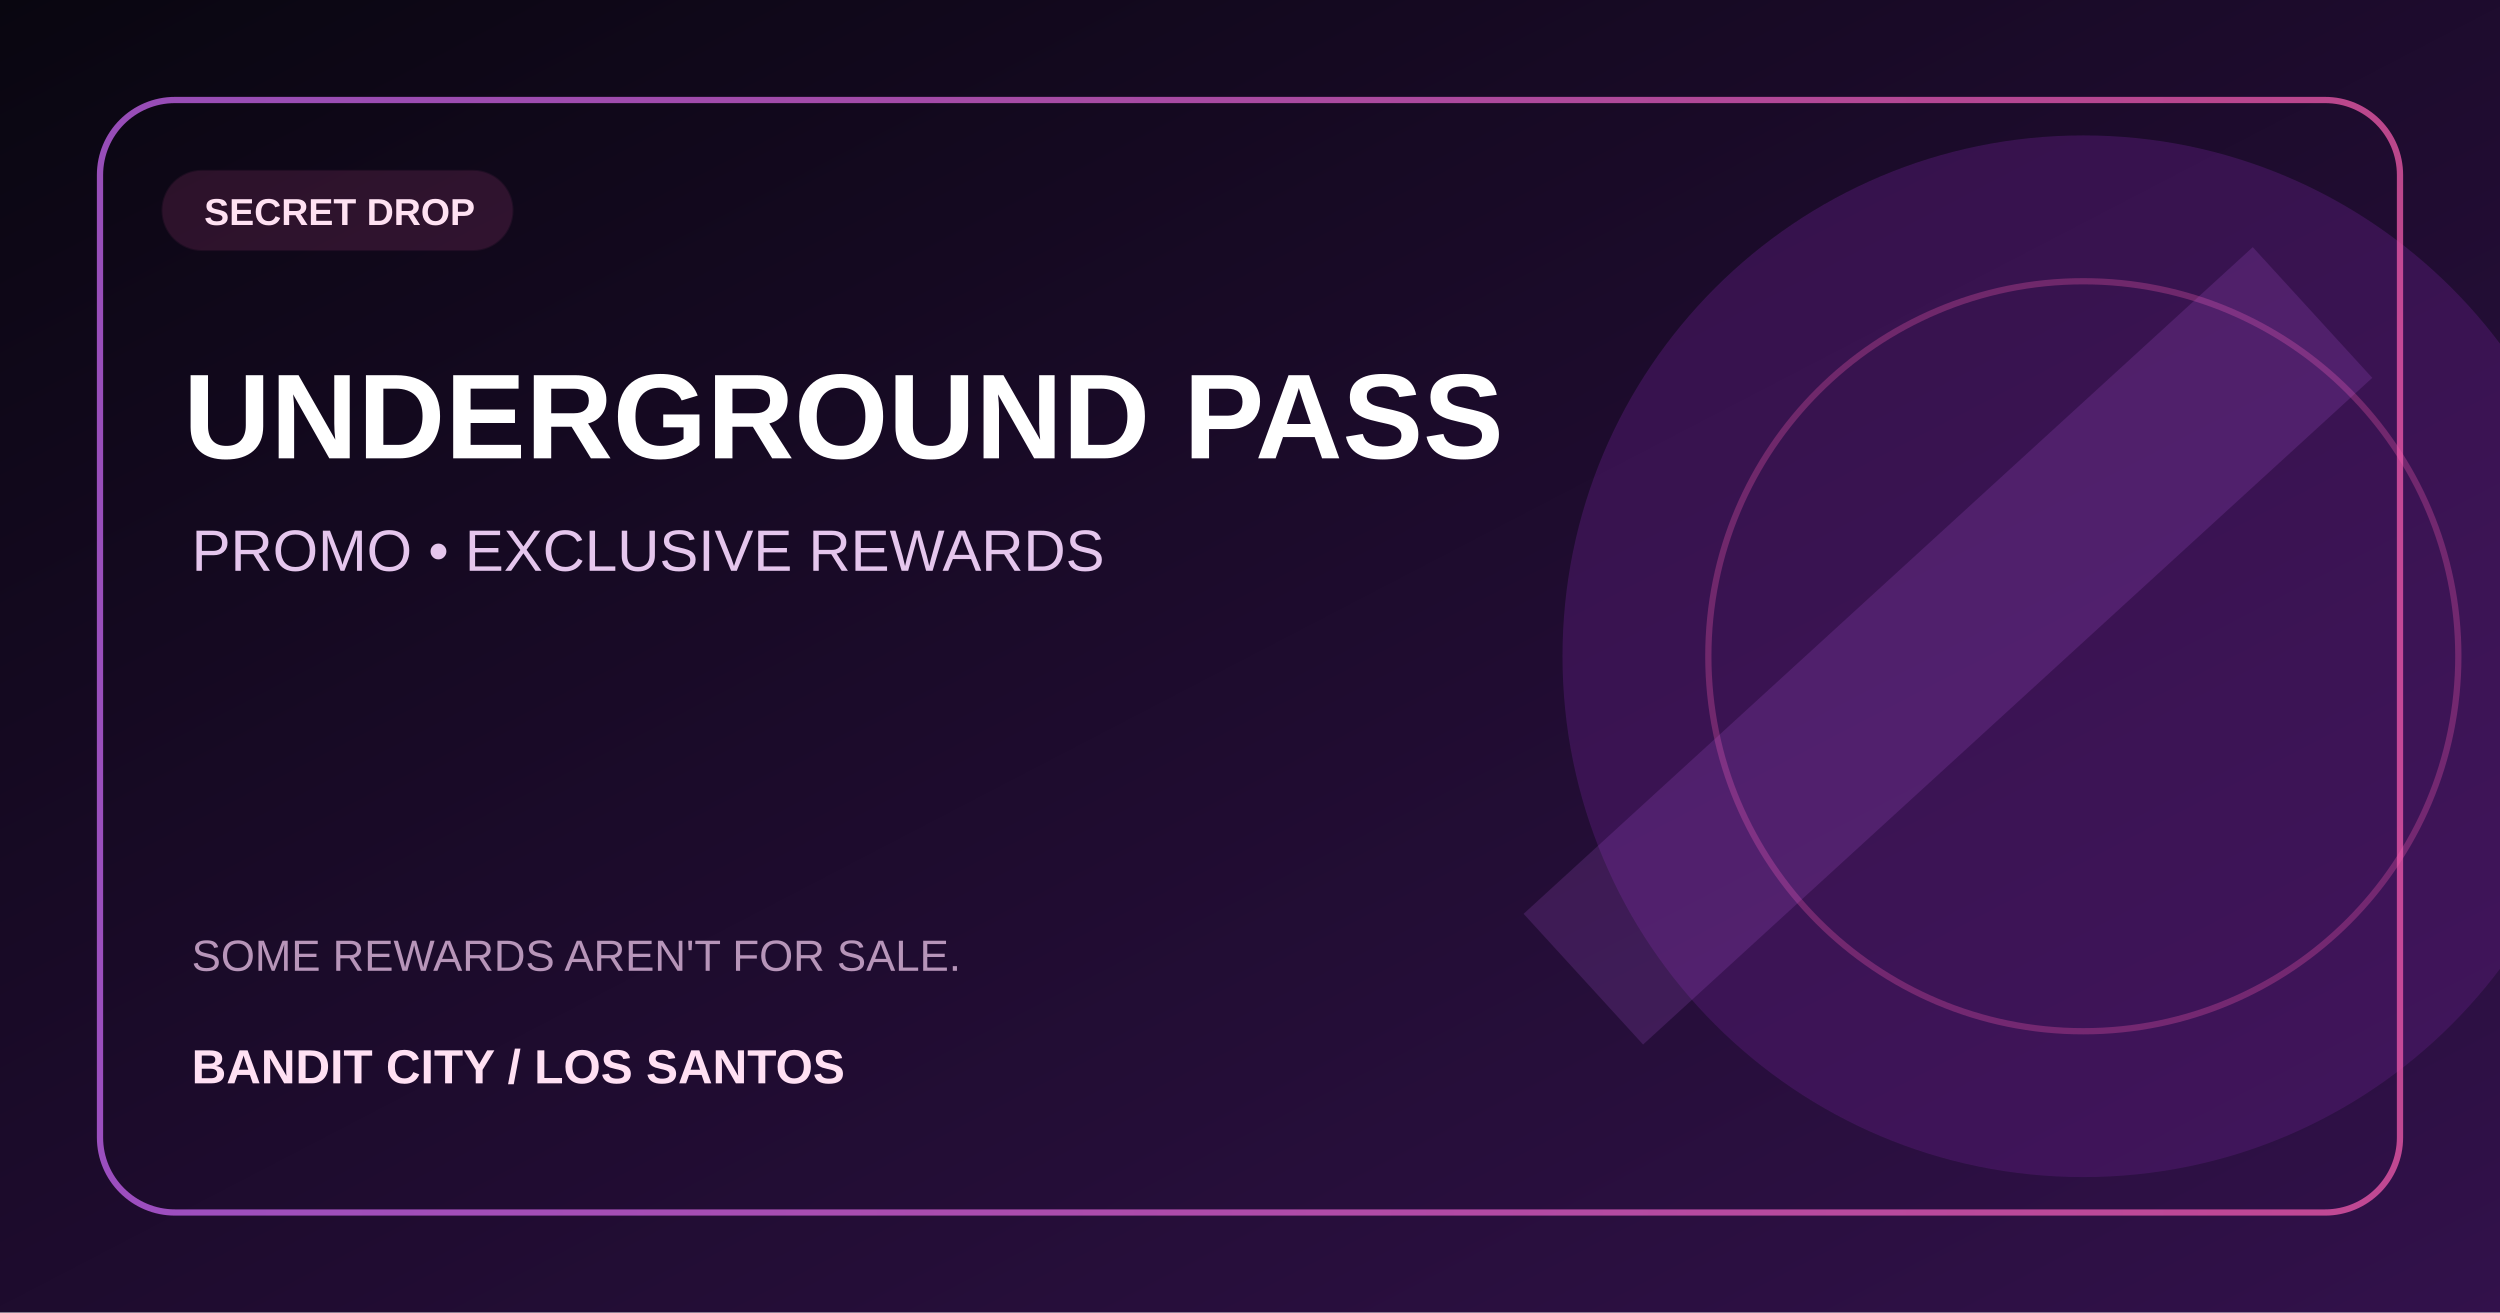
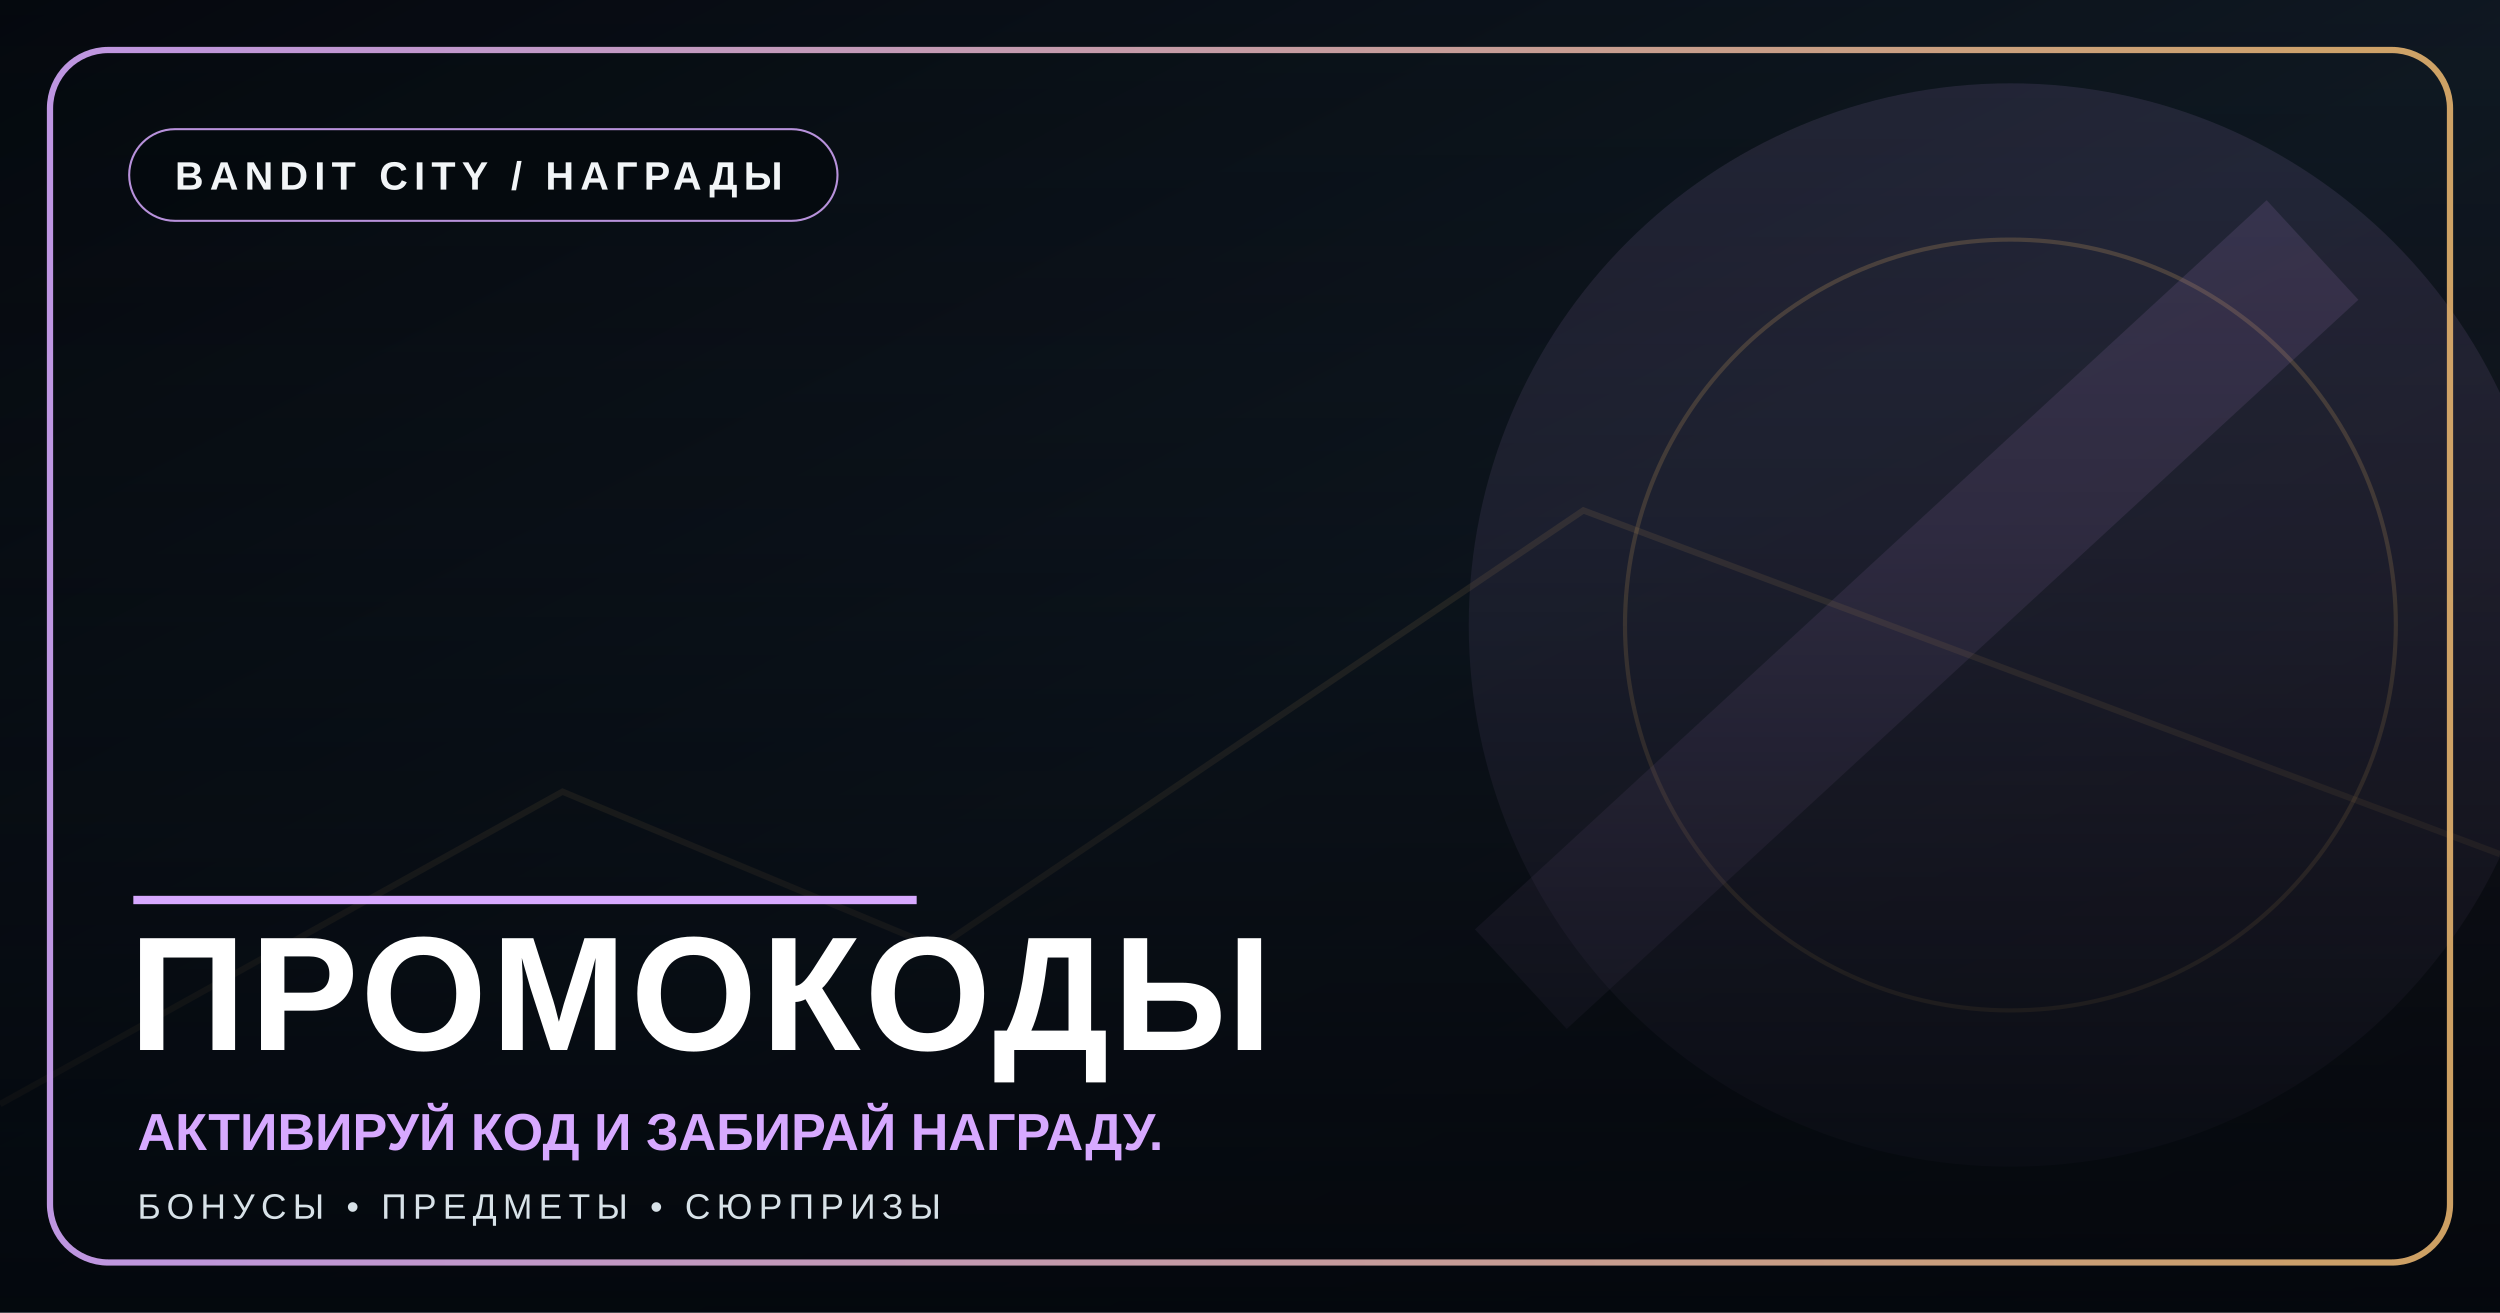
- <svg xmlns="http://www.w3.org/2000/svg" width="1200" height="630">
+ <svg xmlns="http://www.w3.org/2000/svg" width="1200" height="630" viewBox="0 0 1200 630">
  <defs>
    <linearGradient id="bg" x1="0" y1="0" x2="1" y2="1">
-       <stop stop-color="#090610" />
-       <stop offset="1" stop-color="#32114b" />
+       <stop stop-color="#05090e" />
+       <stop offset=".52" stop-color="#101923" />
+       <stop offset="1" stop-color="#17131a" />
    </linearGradient>
-     <linearGradient id="pink" x1="0" y1="0" x2="1" y2="0">
-       <stop stop-color="#d26cff" />
-       <stop offset="1" stop-color="#ff5fb2" />
+     <linearGradient id="edge" x1="0" y1="0" x2="1" y2="0">
+       <stop stop-color="#d7a9ff" />
+       <stop offset="1" stop-color="#e8b56d" />
+     </linearGradient>
+     <linearGradient id="shade" x1="0" y1="0" x2="0" y2="1">
+       <stop stop-color="#03070c" stop-opacity=".05" />
+       <stop offset=".4" stop-color="#03070c" stop-opacity=".3" />
+       <stop offset="1" stop-color="#03070c" stop-opacity=".94" />
    </linearGradient>
  </defs>
  <rect width="1200" height="630" fill="url(#bg)" />
-   <circle cx="1000" cy="315" r="250" fill="#521a70" opacity=".5" />
-   <circle cx="1000" cy="315" r="180" fill="none" stroke="#ff5fb2" stroke-opacity=".28" stroke-width="3" />
-   <path d="M760 470 L1110 150" stroke="#d26cff" stroke-opacity=".15" stroke-width="85" />
-   <rect x="48" y="48" width="1104" height="534" rx="36" fill="none" stroke="url(#pink)" stroke-opacity=".7" stroke-width="3" />
-   <rect x="78" y="82" width="168" height="38" rx="19" fill="#ff5fb2" opacity=".13" stroke="#ff5fb2" stroke-opacity=".5" />
-   <text x="98" y="108" fill="#ffe1f2" font-family="Arial" font-size="18" font-weight="700">SECRET DROP</text>
-   <text x="88" y="220" fill="#ffffff" font-family="Arial" font-size="58" font-weight="700">UNDERGROUND PASS</text>
-   <text x="92" y="274" fill="#e5c6ed" font-family="Arial" font-size="28">PROMO • EXCLUSIVE REWARDS</text>
-   <text x="92" y="466" fill="#b795b9" font-family="Arial" font-size="21">SOME REWARDS AREN'T FOR SALE.</text>
-   <text x="92" y="520" fill="#ffe0f3" font-family="Arial" font-size="23" font-weight="700">BANDIT CITY / LOS SANTOS</text>
+   <circle cx="965" cy="300" r="260" fill="#d7a9ff" opacity=".12" />
+   <circle cx="965" cy="300" r="185" fill="none" stroke="#e8b56d" stroke-opacity=".26" stroke-width="2" />
+   <path d="M730 470 L1110 120" stroke="#d7a9ff" stroke-opacity=".14" stroke-width="65" />
+   <path d="M0 530 L270 380 L450 455 L760 245 L1200 410" fill="none" stroke="#e8b56d" stroke-opacity=".16" stroke-width="3" />
+   <rect width="1200" height="630" fill="url(#shade)" />
+   <rect x="24" y="24" width="1152" height="582" rx="28" fill="none" stroke="url(#edge)" stroke-width="3" stroke-opacity=".88" />
+   <rect x="62" y="62" width="340" height="44" rx="22" fill="#05090e" fill-opacity=".78" stroke="#d7a9ff" stroke-opacity=".85" />
+   <text x="84" y="91" font-family="Arial,sans-serif" font-size="19" font-weight="700" letter-spacing="3" fill="#f2f5f7">BANDIT CITY  /  НАГРАДЫ</text>
+   <path d="M64 432 H440" stroke="#d7a9ff" stroke-width="4" />
+   <text x="62" y="504" font-family="Arial,sans-serif" font-size="78" font-weight="900" letter-spacing="2" fill="#ffffff">ПРОМОКОДЫ</text>
+   <text x="66" y="552" font-family="Arial,sans-serif" font-size="25" font-weight="700" fill="#d7a9ff">АКТИВИРУЙ КОД И ЗАБИРАЙ НАГРАДУ.</text>
+   <text x="66" y="585" font-family="Arial,sans-serif" font-size="17" letter-spacing="3" fill="#d8e2e8">БОНУСЫ • ПРЕДМЕТЫ • СЮРПРИЗЫ</text>
</svg>
